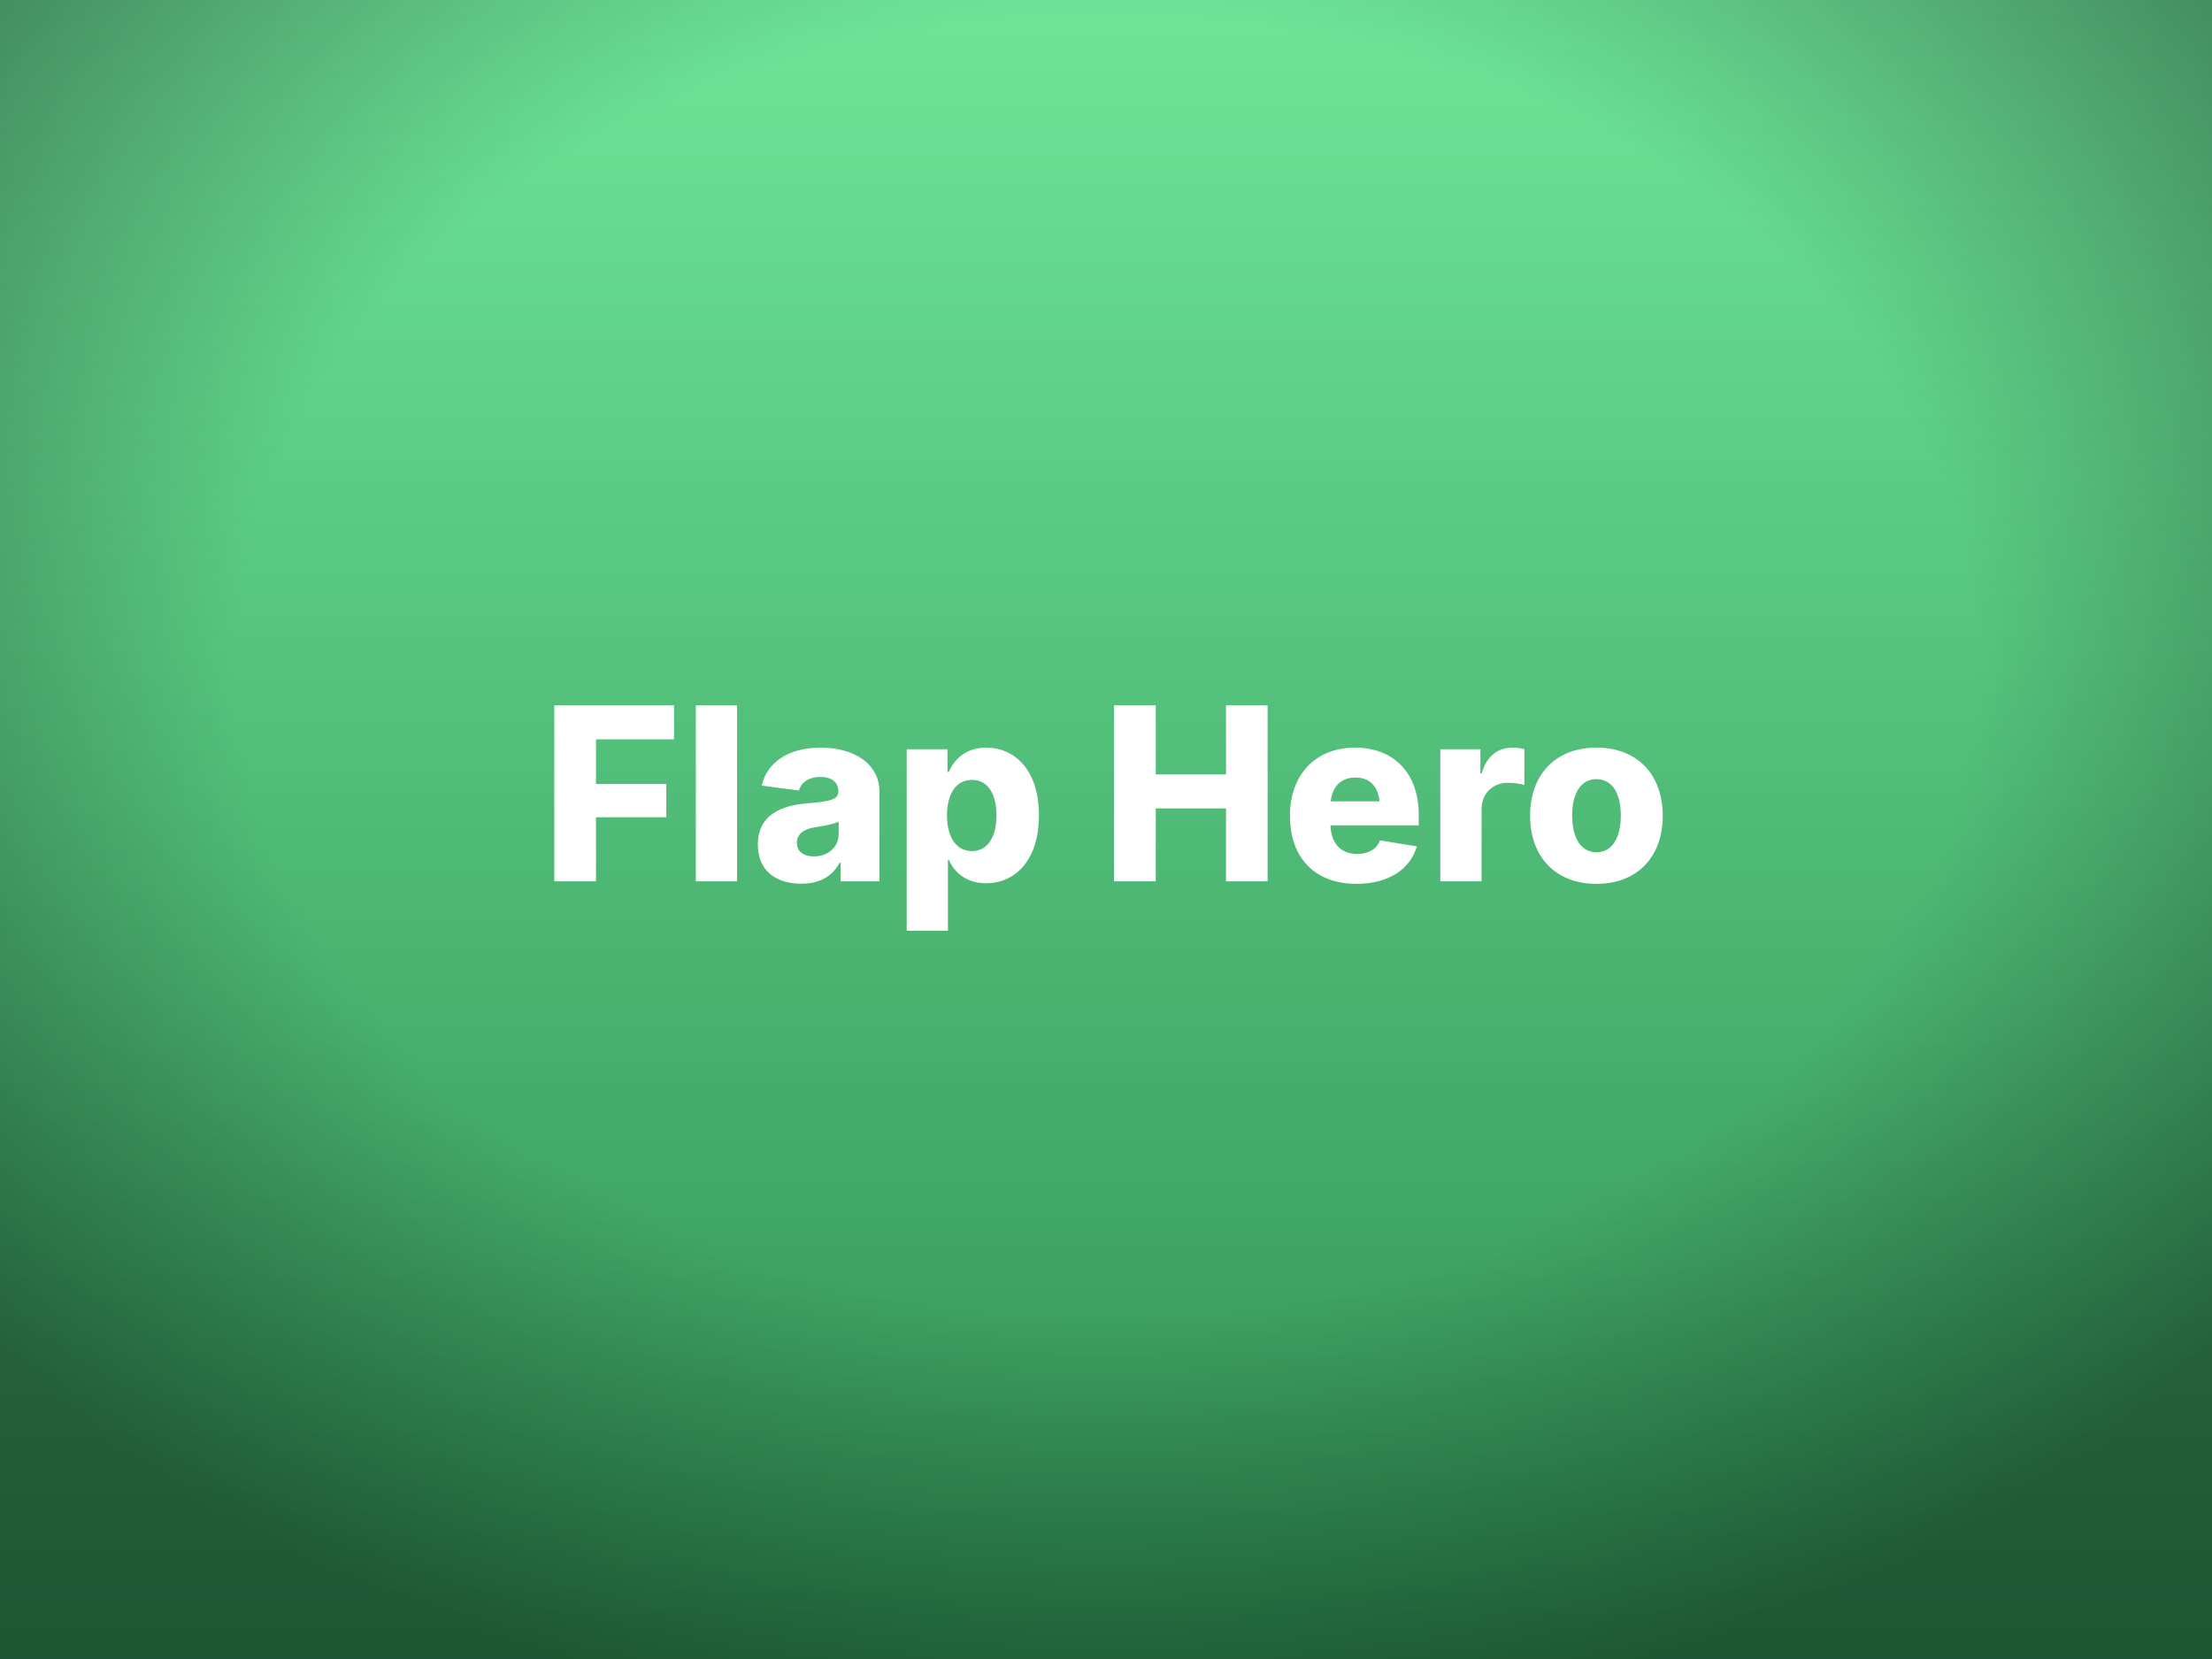
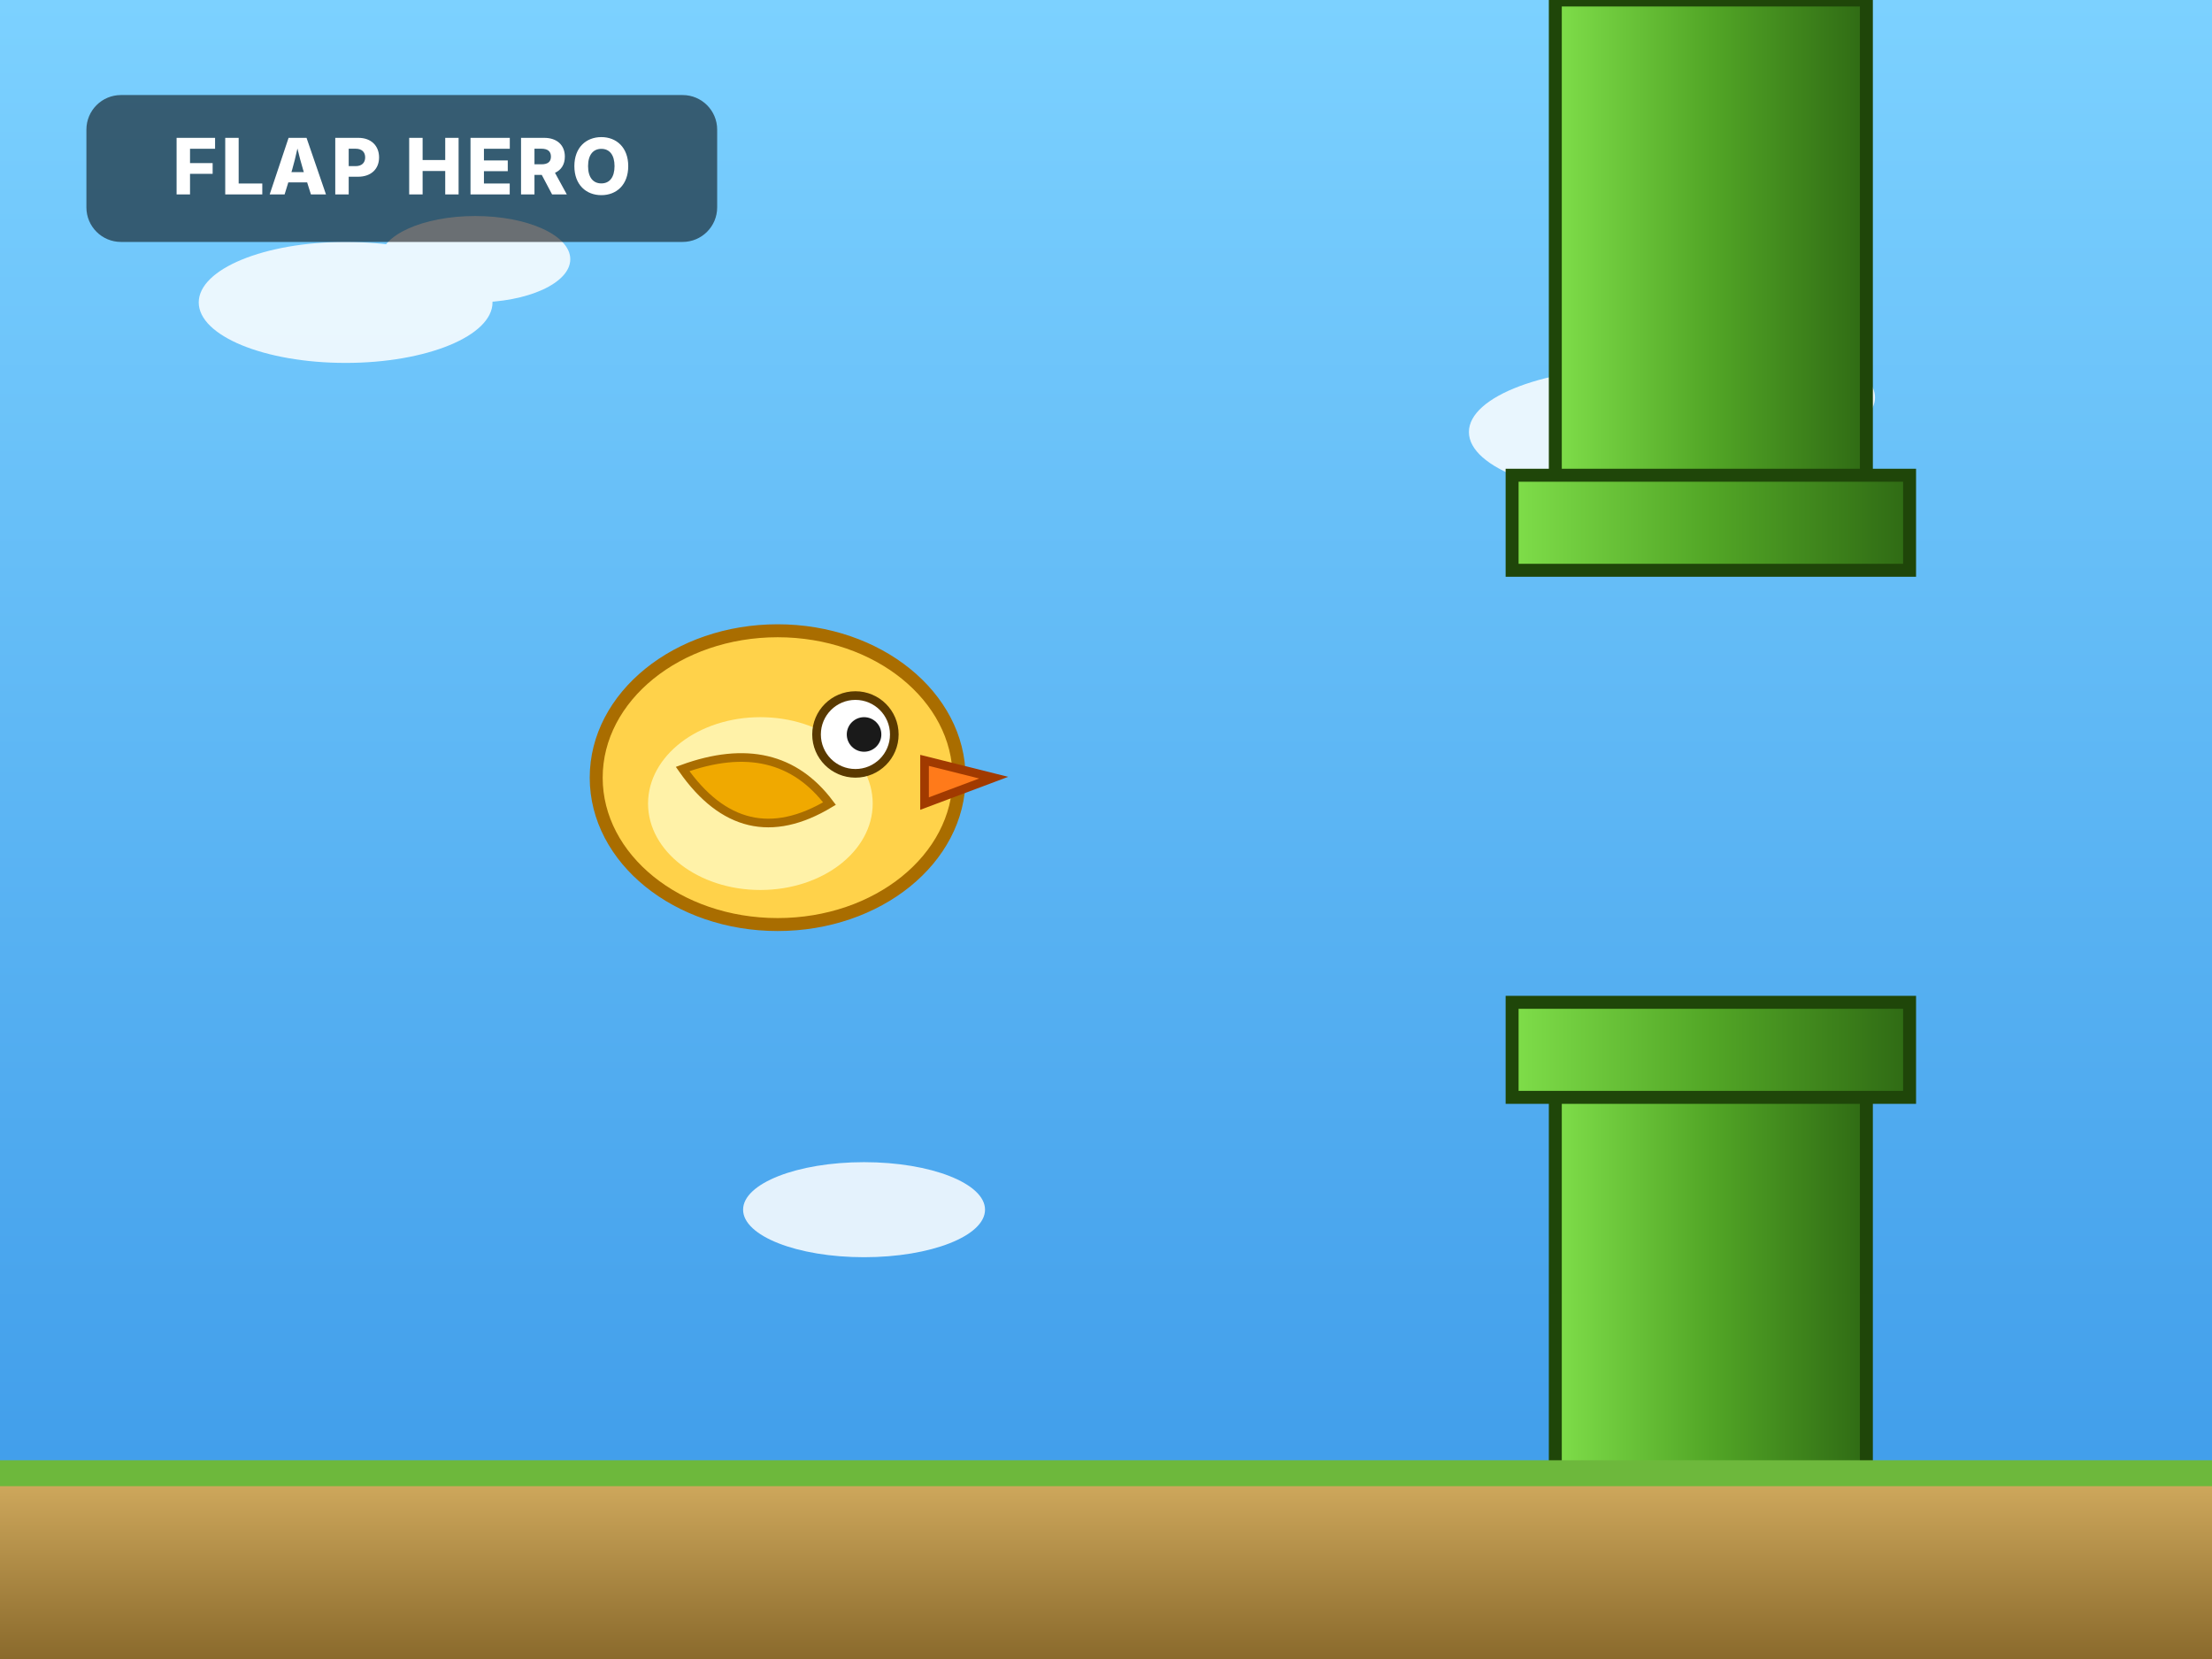
<svg xmlns="http://www.w3.org/2000/svg" viewBox="0 0 512 384" width="512" height="384">
  <defs>
-     <linearGradient id="bg" x1="0" y1="0" x2="0" y2="1">
-       <stop offset="0%" stop-color="#6ee599" />
-       <stop offset="100%" stop-color="#309053" />
+     <linearGradient id="sky" x1="0" y1="0" x2="0" y2="1">
+       <stop offset="0%" stop-color="#7cd1ff" />
+       <stop offset="100%" stop-color="#3a98e8" />
    </linearGradient>
-     <radialGradient id="vignette" cx="50%" cy="40%" r="65%">
-       <stop offset="60%" stop-color="rgba(0,0,0,0)" />
-       <stop offset="100%" stop-color="rgba(0,0,0,0.4)" />
-     </radialGradient>
+     <linearGradient id="pipe" x1="0" y1="0" x2="1" y2="0">
+       <stop offset="0%" stop-color="#7fde4a" />
+       <stop offset="50%" stop-color="#52a626" />
+       <stop offset="100%" stop-color="#2f6a14" />
+     </linearGradient>
+     <linearGradient id="ground" x1="0" y1="0" x2="0" y2="1">
+       <stop offset="0%" stop-color="#d4ad60" />
+       <stop offset="100%" stop-color="#8a6a2c" />
+     </linearGradient>
  </defs>
-   <rect width="512" height="384" fill="url(#bg)" />
-   <rect width="512" height="384" fill="url(#vignette)" />
-   <text x="256" y="204" text-anchor="middle" font-family="system-ui, -apple-system, 'Segoe UI', sans-serif" font-size="56" font-weight="800" fill="#ffffff" style="text-shadow: 0 2px 8px rgba(0,0,0,0.4)">Flap Hero</text>
+   <rect width="512" height="384" fill="url(#sky)" />
+   <g fill="#ffffff" opacity="0.85">
+     <ellipse cx="80" cy="70" rx="34" ry="14" />
+     <ellipse cx="110" cy="60" rx="22" ry="10" />
+     <ellipse cx="380" cy="100" rx="40" ry="15" />
+     <ellipse cx="410" cy="92" rx="24" ry="11" />
+     <ellipse cx="200" cy="280" rx="28" ry="11" />
+   </g>
+   <g>
+     <rect x="360" y="0" width="72" height="120" fill="url(#pipe)" stroke="#1f4609" stroke-width="3" />
+     <rect x="350" y="110" width="92" height="22" fill="url(#pipe)" stroke="#1f4609" stroke-width="3" />
+     <rect x="360" y="240" width="72" height="144" fill="url(#pipe)" stroke="#1f4609" stroke-width="3" />
+     <rect x="350" y="232" width="92" height="22" fill="url(#pipe)" stroke="#1f4609" stroke-width="3" />
+   </g>
+   <g transform="translate(180, 180)">
+     <ellipse cx="0" cy="0" rx="42" ry="34" fill="#ffd24a" stroke="#a96d00" stroke-width="3" />
+     <ellipse cx="-4" cy="6" rx="26" ry="20" fill="#fff2a8" />
+     <path d="M -22 -2 Q -8 18 12 6 Q 0 -10 -22 -2 Z" fill="#f0a900" stroke="#a96d00" stroke-width="2" />
+     <circle cx="18" cy="-10" r="9" fill="#ffffff" stroke="#5a3a00" stroke-width="2" />
+     <circle cx="20" cy="-10" r="4" fill="#1a1a1a" />
+     <polygon points="34,-4 50,0 34,6" fill="#ff7a1a" stroke="#a13a00" stroke-width="2" />
+   </g>
+   <rect x="0" y="340" width="512" height="44" fill="url(#ground)" />
+   <rect x="0" y="338" width="512" height="6" fill="#6db83c" />
+   <g transform="translate(20, 22)">
+     <rect width="146" height="34" rx="8" fill="rgba(0,0,0,0.55)" />
+     <text x="73" y="23" text-anchor="middle" font-family="system-ui, -apple-system, 'Segoe UI', sans-serif" font-size="18" font-weight="800" fill="#ffffff" letter-spacing="0.04em">FLAP HERO</text>
+   </g>
</svg>
